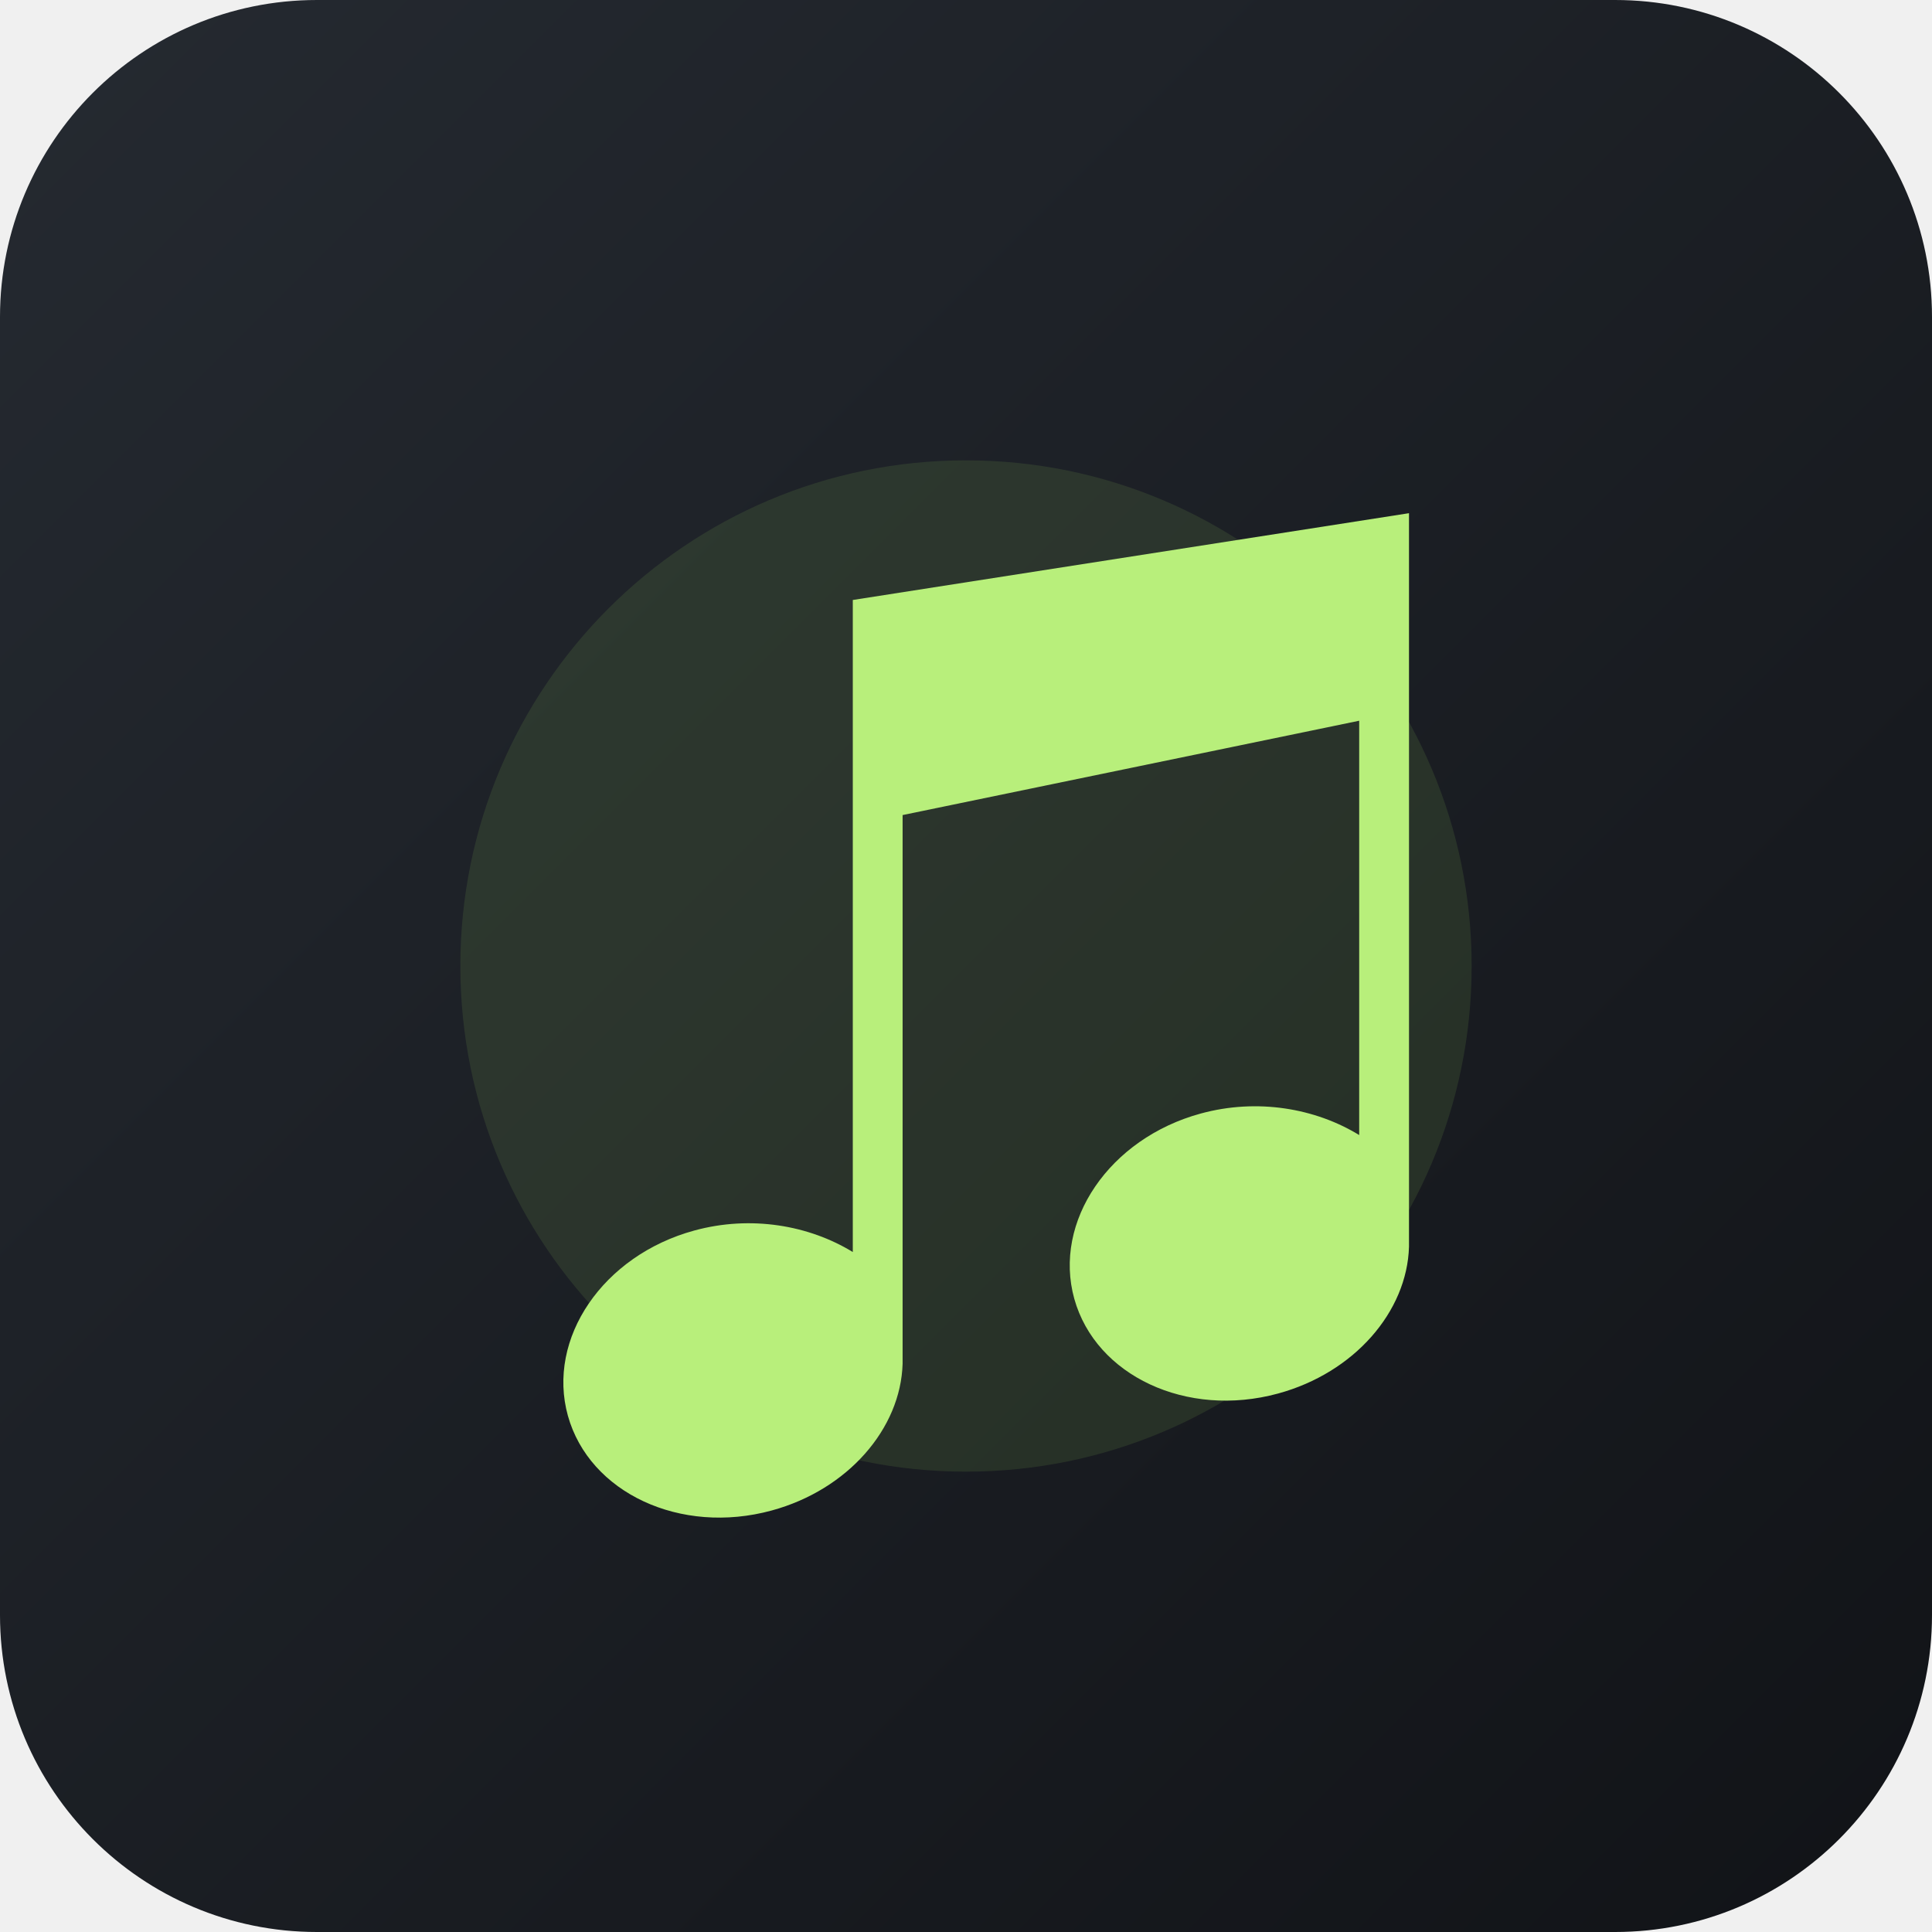
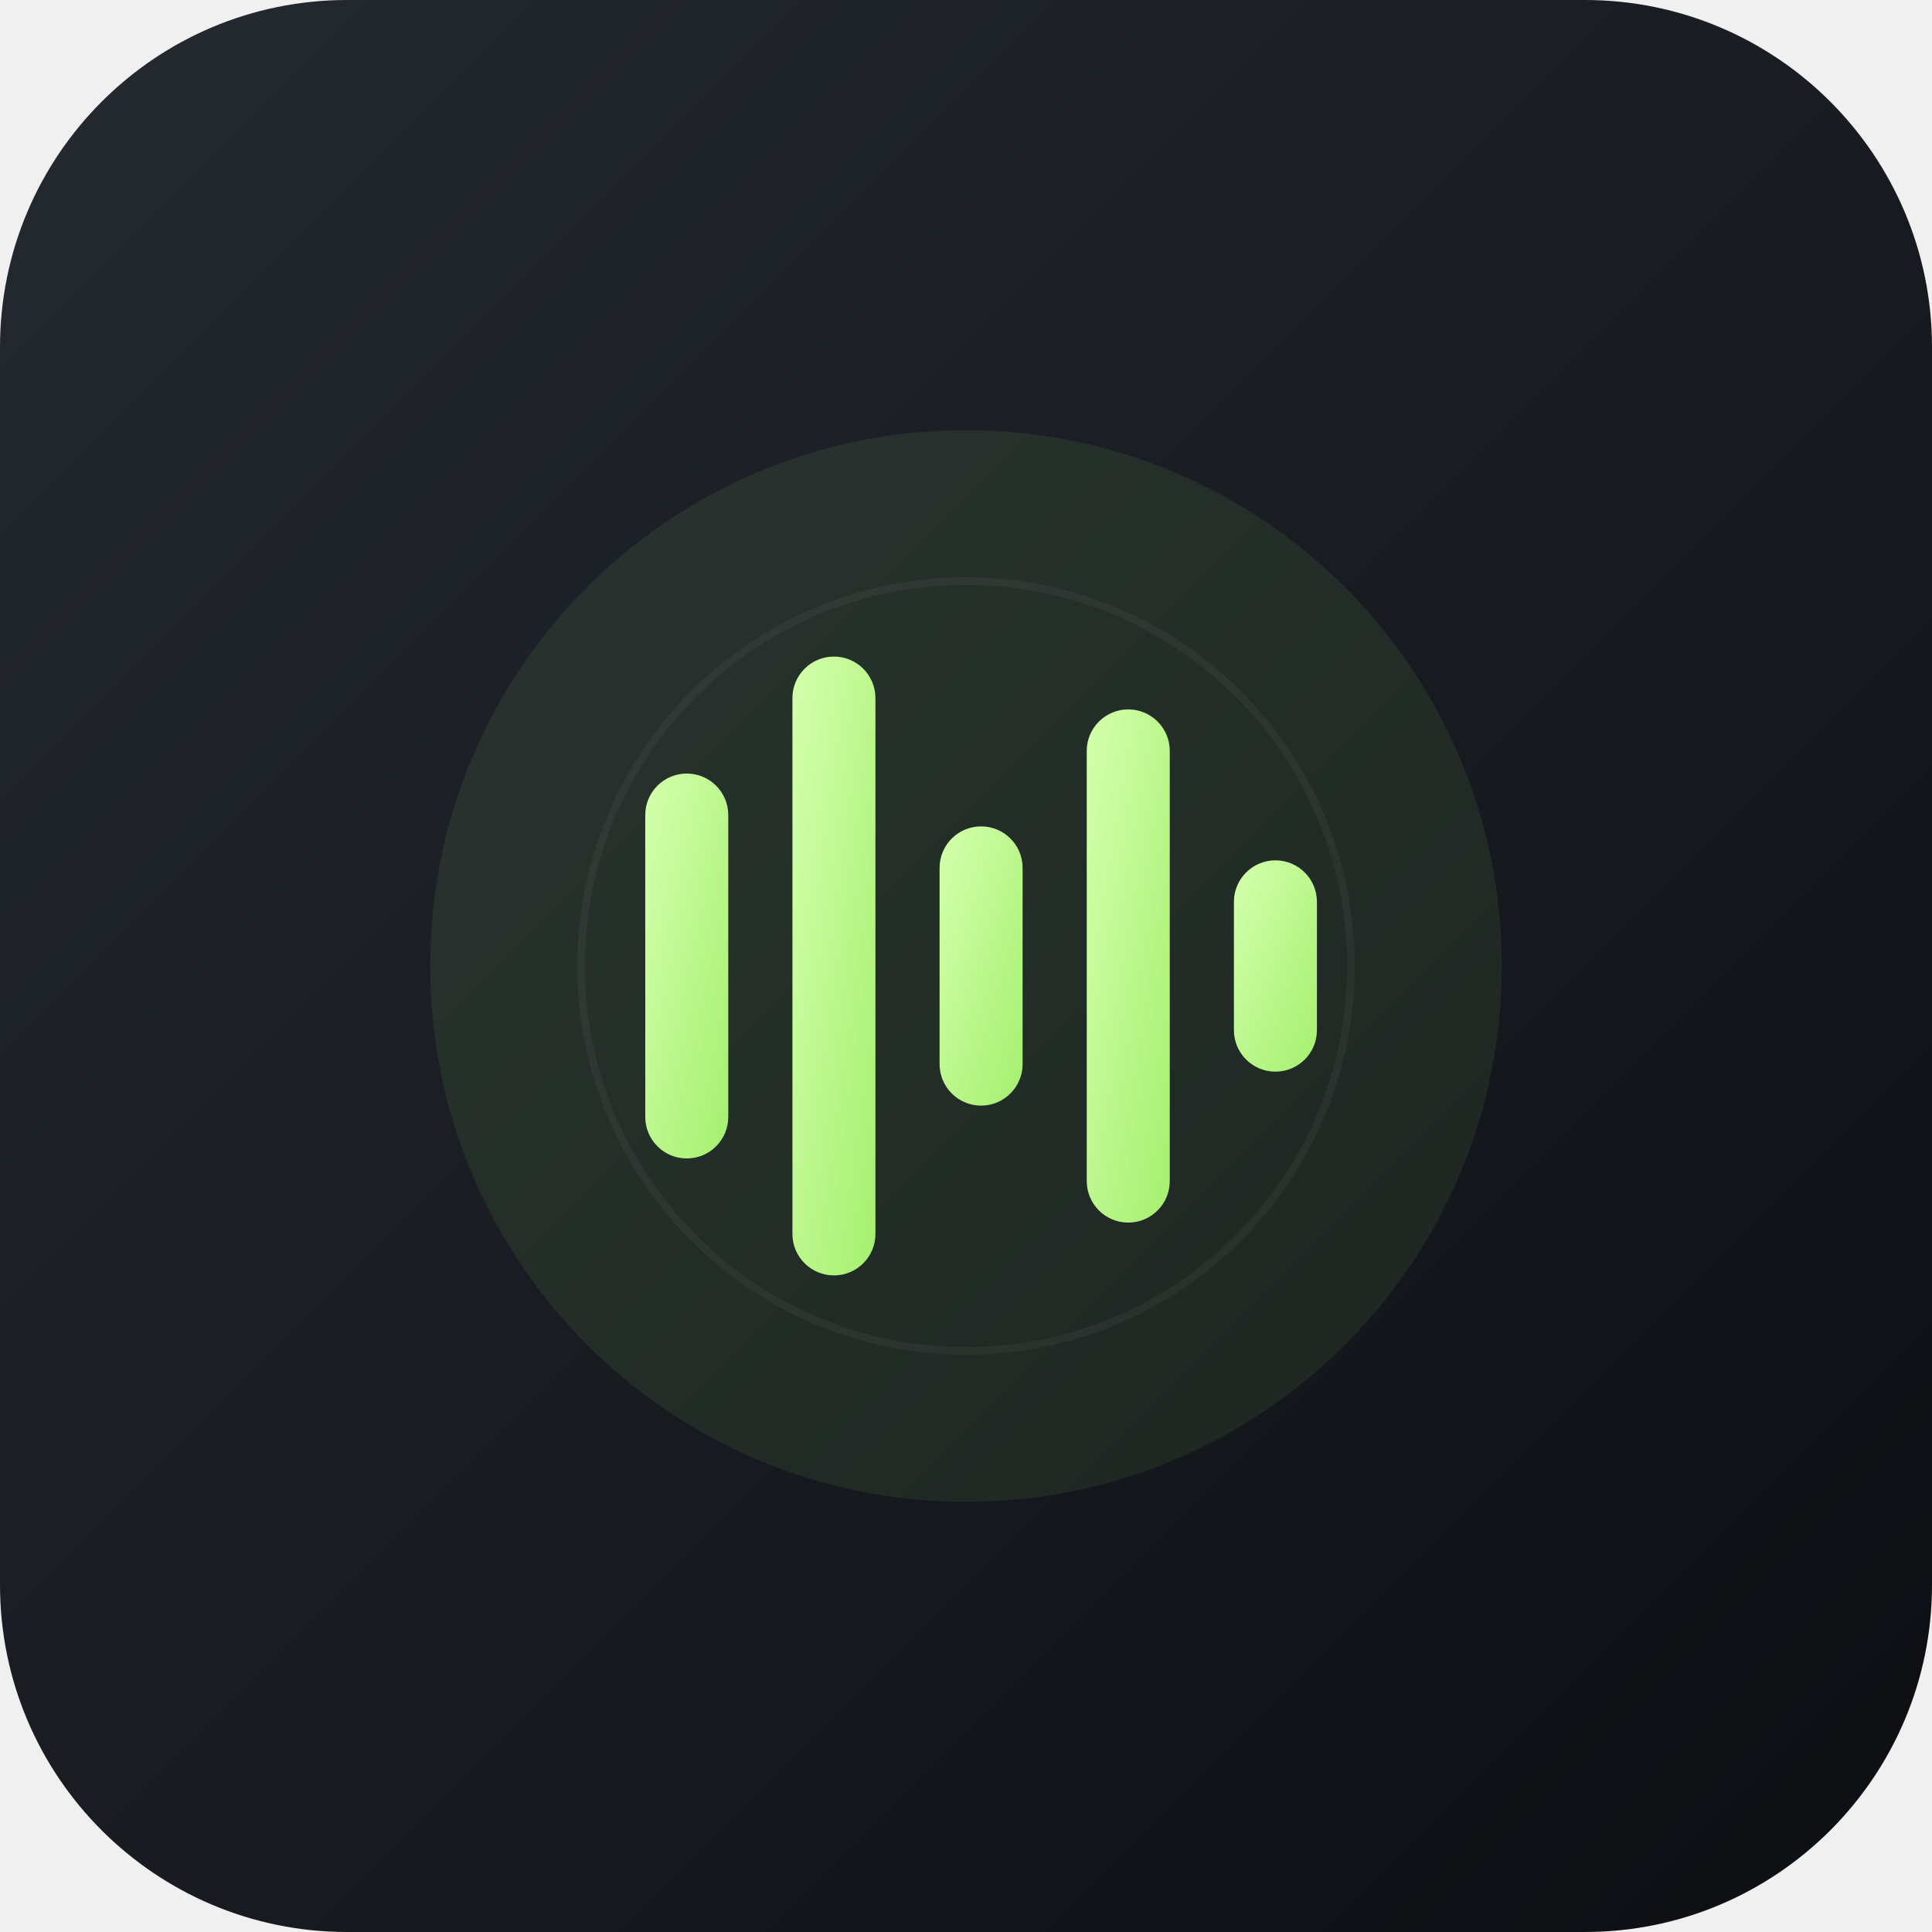
<svg xmlns="http://www.w3.org/2000/svg" width="512" height="512" viewBox="0 0 512 512">
  <defs>
+     <linearGradient id="bg" x1="0" y1="0" x2="1" y2="1">
+       <stop stop-color="#252a31" />
+       <stop offset="1" stop-color="#0c0e12" />
+     </linearGradient>
    <linearGradient id="g" x1="0" y1="0" x2="1" y2="1">
-       <stop offset="0%" stop-color="#252a31" />
-       <stop offset="100%" stop-color="#111317" />
+       <stop stop-color="#d4ffad" />
+       <stop offset="1" stop-color="#a5f06f" />
    </linearGradient>
  </defs>
-   <rect width="512" height="512" rx="84" fill="url(#g)" />
-   <circle cx="256" cy="256" r="134" fill="#9ad85c" opacity=".12" />
-   <path d="M226 159v172.8c-11.6-7.1-27-9.8-42-5.7-24.2 6.6-39.2 28.6-33.5 49.1 5.7 20.4 29.8 31.7 54 25.1 20.2-5.5 34.2-21.7 34.7-38.9V216l121-25v109.8c-11.6-7.1-27-9.8-42-5.7-24.2 6.6-39.2 28.6-33.5 49.1 5.7 20.4 29.8 31.7 54 25.1 20.2-5.5 34.2-21.7 34.7-38.9V136L226 159z" fill="#b8ef7b" />
+   <rect width="512" height="512" rx="92" fill="url(#bg)" />
+   <circle cx="256" cy="256" r="142" fill="#a5f06f" opacity=".08" />
+   <circle cx="256" cy="256" r="102" fill="none" stroke="#fff" opacity=".045" stroke-width="2" />
+   <rect x="171" y="205" width="22" height="102" rx="11" fill="url(#g)" />
+   <rect x="210" y="174" width="22" height="164" rx="11" fill="url(#g)" />
+   <rect x="249" y="219" width="22" height="74" rx="11" fill="url(#g)" />
+   <rect x="288" y="188" width="22" height="136" rx="11" fill="url(#g)" />
+   <rect x="327" y="228" width="22" height="56" rx="11" fill="url(#g)" />
</svg>
